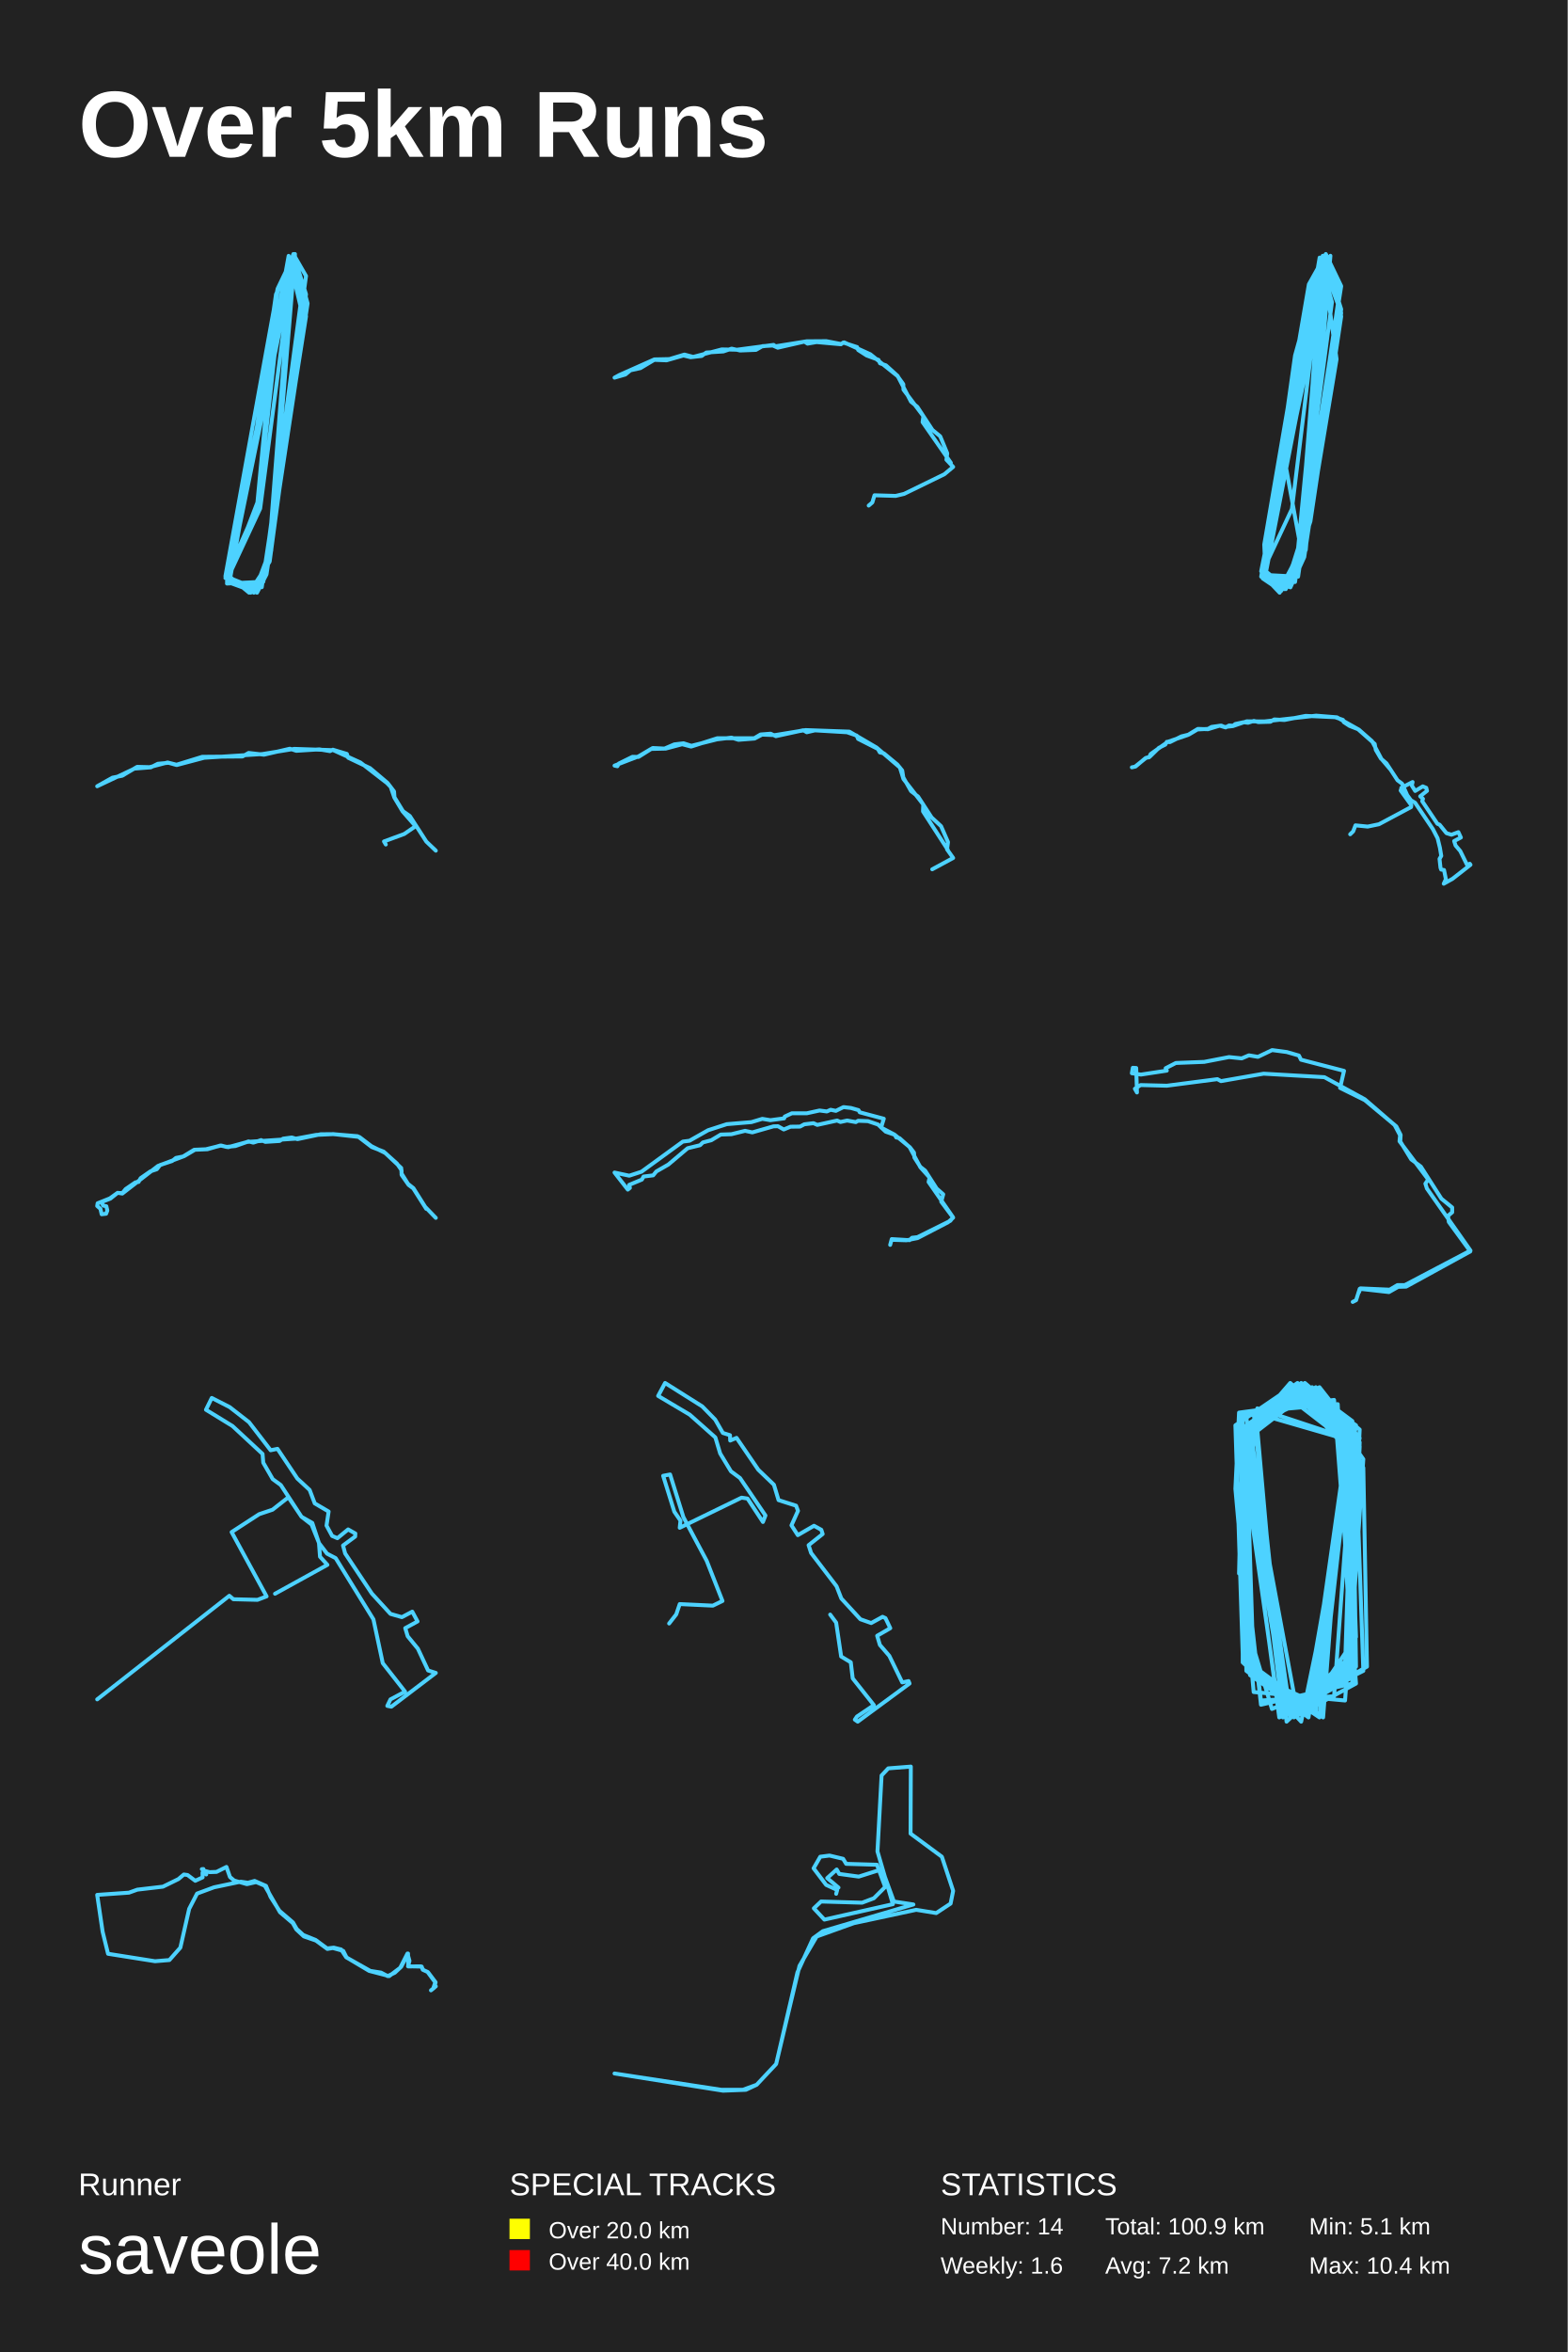
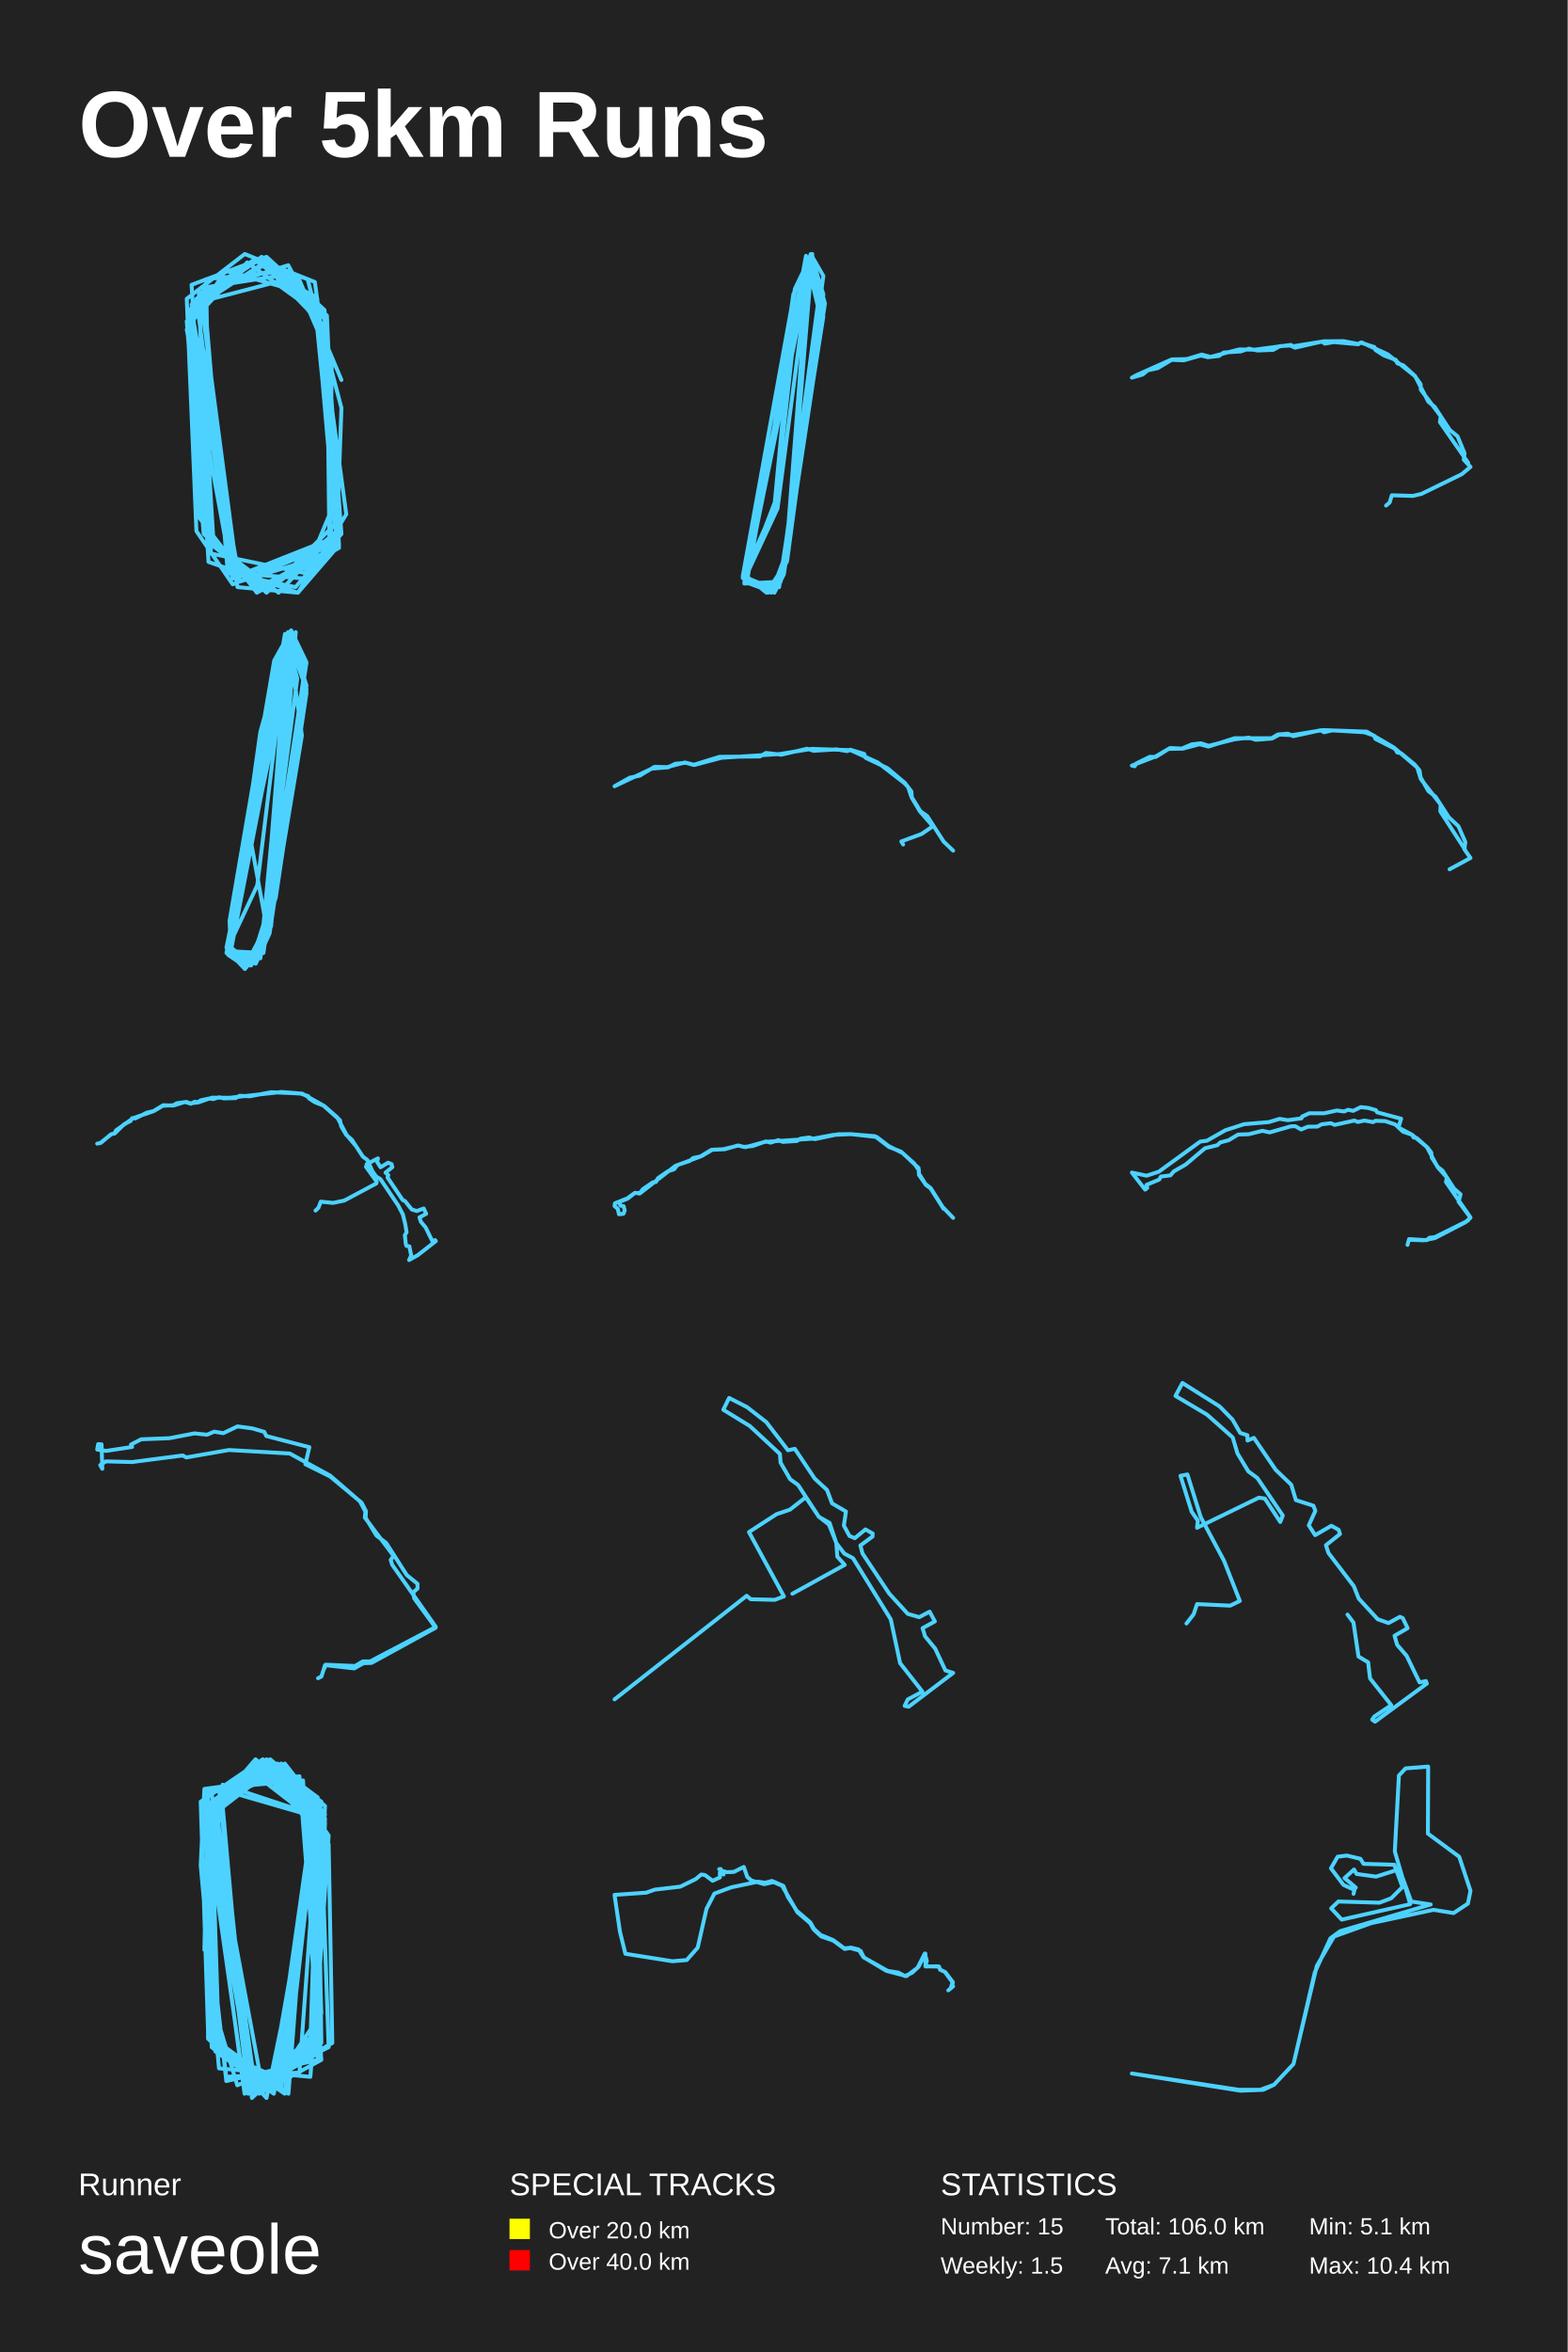
<svg xmlns="http://www.w3.org/2000/svg" baseProfile="full" height="300mm" version="1.1" viewBox="0,0,200,300" width="200mm">
  <defs />
  <rect fill="#222222" height="300" width="200" x="0" y="0" />
  <text fill="#FFFFFF" style="font-size:12px; font-family:Arial; font-weight:bold;" x="10" y="20">Over 5km Runs</text>
  <text fill="#FFFFFF" style="font-size:4px; font-family:Arial" x="10" y="280">Runner</text>
  <text fill="#FFFFFF" style="font-size:9px; font-family:Arial" x="10" y="290">saveole</text>
  <text fill="#FFFFFF" style="font-size:4px; font-family:Arial" x="65" y="280">SPECIAL TRACKS</text>
  <rect fill="yellow" height="2.6" width="2.6" x="65" y="283" />
  <text fill="#FFFFFF" style="font-size:3px; font-family:Arial" x="70" y="285.5">Over 20.0 km</text>
  <rect fill="red" height="2.6" width="2.6" x="65" y="287" />
  <text fill="#FFFFFF" style="font-size:3px; font-family:Arial" x="70" y="289.5">Over 40.0 km</text>
  <text fill="#FFFFFF" style="font-size:4px; font-family:Arial" x="120" y="280">STATISTICS</text>
-   <text fill="#FFFFFF" style="font-size:3px; font-family:Arial" x="120" y="285">Number: 14</text>
-   <text fill="#FFFFFF" style="font-size:3px; font-family:Arial" x="120" y="290">Weekly: 1.6</text>
-   <text fill="#FFFFFF" style="font-size:3px; font-family:Arial" x="141" y="285">Total: 100.9 km</text>
-   <text fill="#FFFFFF" style="font-size:3px; font-family:Arial" x="141" y="290">Avg: 7.2 km</text>
+   <text fill="#FFFFFF" style="font-size:3px; font-family:Arial" x="120" y="285">Number: 15</text>
+   <text fill="#FFFFFF" style="font-size:3px; font-family:Arial" x="120" y="290">Weekly: 1.5</text>
+   <text fill="#FFFFFF" style="font-size:3px; font-family:Arial" x="141" y="285">Total: 106.0 km</text>
+   <text fill="#FFFFFF" style="font-size:3px; font-family:Arial" x="141" y="290">Avg: 7.1 km</text>
  <text fill="#FFFFFF" style="font-size:3px; font-family:Arial" x="167" y="285">Min: 5.1 km</text>
  <text fill="#FFFFFF" style="font-size:3px; font-family:Arial" x="167" y="290">Max: 10.4 km</text>
-   <polyline fill="none" points="37.227,48.513 39.042,35.202 37.428,32.4 36.017,36.37 32.992,63.691 28.958,74.199 32.79,75.6 34.202,71.864 37.227,32.867 28.958,73.265 31.782,75.6 34.403,71.63 38.84,38.705 37.428,32.634 35.412,36.837 28.757,73.498 32.588,75.133 34.605,69.762 38.638,40.34 36.823,32.634 29.362,73.732 32.588,75.366 34.605,70.229 37.428,32.634 33.193,64.858 29.16,73.498 31.983,75.6 34.403,71.63 37.63,32.634 29.16,73.965 33.395,74.899 39.042,37.537 37.428,32.4 28.757,73.498 32.79,75.133 34.403,70.463 37.63,32.4 28.958,74.199 32.79,75.6 34,73.265 39.243,38.705 37.63,32.867 35.412,37.07 32.79,64.625 28.757,73.732 32.387,75.6 34,72.331 39.042,40.34 37.428,32.867 28.958,74.432 33.597,74.199 38.638,36.603 37.428,32.867 35.21,37.537 32.588,55.751" stroke="#4DD2FF" stroke-linecap="round" stroke-linejoin="round" stroke-width="0.5" />
-   <polyline fill="none" points="121.308,59.034 117.699,53.841 117.802,53.085 115.259,49.702 115.242,49.006 114.486,47.951 111.032,45.185 107.698,43.673 107.269,43.872 105.413,43.514 102.904,43.533 98.935,44.17 98.694,43.991 94.003,44.608 92.078,44.568 88.435,45.523 87.318,45.225 85.394,45.802 83.486,45.842 79.019,47.832 78.4,48.17 79.775,47.772 80.428,47.235 81.699,46.956 83.469,45.901 85.033,45.961 87.198,45.344 88.109,45.563 89.518,45.404 90.102,44.966 92.284,44.827 93.333,44.469 94.415,44.708 96.443,44.628 97.268,44.15 98.591,44.071 99.227,44.349 102.629,43.573 103.024,43.832 104.176,43.633 107.286,43.912 107.578,43.693 109.348,44.27 109.485,44.648 110.568,45.344 112.08,45.901 112.269,46.339 113.025,46.598 114.52,47.951 116.221,51.234 117.029,51.891 118.954,54.836 119.95,55.652 120.844,57.821 120.741,58.637 121.6,59.552 120.483,60.487 115.345,62.994 114.263,63.253 111.565,63.173 111.29,64.088 110.826,64.486" stroke="#4DD2FF" stroke-linecap="round" stroke-linejoin="round" stroke-width="0.5" />
-   <polyline fill="none" points="169.338,36.493 168.553,32.855 167.375,36.493 160.895,73.554 164.036,74.691 165.804,69.688 169.927,38.539 168.356,32.855 161.484,72.872 163.447,74.918 165.607,70.825 169.142,33.082 161.091,73.781 163.447,75.373 165.804,70.825 168.749,33.082 161.091,73.326 163.251,75.6 166,70.371 168.749,33.082 161.484,72.872 164.036,74.918 166.393,69.461 169.338,32.855 161.484,73.099 163.84,74.918 166,70.371 168.945,32.855 161.287,72.872 163.84,74.918 165.804,70.598 168.945,33.082 161.484,72.872 164.036,74.918 165.607,69.916 169.142,33.082 161.287,72.872 163.644,75.145 166,69.461 168.553,33.309 161.287,73.326 163.84,75.145 165.607,71.962 168.749,32.855 164.822,64.914 161.091,72.872 163.447,75.373 165.804,71.053 169.142,32.855 164.036,59.457 166.196,71.28 164.625,74.918 161.091,73.554 168.553,33.082 171.105,39.903 166.393,71.053 164.625,74.918 161.287,72.872 168.749,32.855 170.516,45.815 166.393,70.598 164.036,75.145 160.895,72.872 168.945,32.627 171.105,39.448 166.196,70.825 163.84,74.918 161.091,73.326 169.731,32.627 166.589,70.143 163.84,75.145 161.091,73.326 169.142,32.627 171.105,40.358 167.178,66.505 164.429,74.691 161.484,74.008 161.287,69.461 166.982,36.265 169.142,32.4 171.105,36.493 165.215,74.236 161.287,73.326 165.215,45.36 168.749,32.627 170.909,37.175 165.607,73.554 161.287,73.326 164.036,56.729" stroke="#4DD2FF" stroke-linecap="round" stroke-linejoin="round" stroke-width="0.5" />
-   <polyline fill="none" points="49.22,107.717 48.988,107.325 51.572,106.375 53.016,105.385 51.358,103.486 50.307,101.732 49.844,100.37 49.362,99.874 45.976,97.253 42.519,95.685 37.547,95.52 33.465,96.18 26.051,96.655 22.541,97.584 21.507,97.295 20.135,97.419 19.244,97.873 17.158,98.038 12.4,100.287 14.343,99.193 15.59,98.946 17.497,97.811 19.083,97.852 21.382,97.253 22.523,97.542 25.802,96.531 30.935,96.49 31.719,96.036 33.679,96.263 36.976,95.499 37.796,95.767 40.737,95.582 42.091,95.809 42.465,95.623 44.248,96.16 44.426,96.655 47.206,97.976 49.434,99.854 50.271,100.948 50.325,101.691 51.412,103.465 52.285,104.084 54.388,107.345 55.6,108.501" stroke="#4DD2FF" stroke-linecap="round" stroke-linejoin="round" stroke-width="0.5" />
-   <polyline fill="none" points="120.907,108.371 117.753,103.495 117.788,102.612 115.258,99.361 114.807,97.897 111.827,95.348 108.361,93.321 102.781,93.121 98.865,93.763 97.219,93.703 96.266,94.204 94.204,94.365 93.32,94.084 91.483,94.305 88.208,95.127 87.203,94.806 86.025,94.947 84.76,95.489 83.061,95.529 81.467,96.472 78.4,97.656 78.764,97.736 78.937,97.395 80.687,96.532 81.45,96.552 83.269,95.408 84.916,95.489 87.03,94.927 88.173,95.228 91.5,94.164 96.214,94.164 97.028,93.683 98.31,93.582 98.986,93.903 102.487,93.141 102.92,93.402 103.96,93.161 108.066,93.402 109.297,93.823 109.47,94.244 112.0,95.529 112.243,95.97 112.762,96.091 114.478,97.515 115.102,98.278 115.24,99.161 116.228,100.907 117.129,101.609 118.845,104.258 120.058,105.381 120.942,107.408 120.82,108.331 121.6,109.435 118.931,110.879" stroke="#4DD2FF" stroke-linecap="round" stroke-linejoin="round" stroke-width="0.5" />
-   <polyline fill="none" points="177.331,98.086 176.226,96.779 175.036,94.534 173.368,93.071 170.558,91.494 167.908,91.281 161.307,92.02 159.049,92.005 157.283,92.616 156.228,92.73 155.798,92.545 154.571,92.716 154.117,92.972 152.768,93.043 151.663,93.696 150.731,93.923 149.246,94.662 148.854,94.62 148.67,94.975 147.848,95.387 146.67,96.538 146.142,96.694 144.866,97.774 144.4,97.873 144.805,97.788 146.228,96.651 146.596,96.595 146.793,96.182 149.013,94.605 151.528,93.753 152.817,92.972 154.105,93.014 155.602,92.559 156.363,92.787 156.804,92.531 157.32,92.574 157.589,92.346 158.645,92.119 159.221,92.19 159.97,91.949 160.534,92.105 162.08,92.062 162.558,91.764 163.871,91.835 166.571,91.309 170.325,91.48 171.331,91.821 171.429,92.105 172.165,92.588 173.257,93.014 175.38,94.89 175.515,95.643 176.165,96.751 176.877,97.362 178.288,99.521 178.877,99.962 179.527,101.425 180.005,102.079 180.533,102.391 182.803,105.758 183.404,106.923 183.698,108.131 183.87,109.168 183.649,109.551 183.772,110.674 183.858,110.915 184.226,110.972 184.459,112.137 184.189,112.719 185.306,112.094 187.6,110.304 187.514,110.176 187.158,110.304 186.299,108.557 185.698,107.847 185.514,107.278 186.373,106.824 186.054,106.142 185.171,106.468 184.533,106.27 183.662,105.19 183.379,105.076 181.441,102.192 181.539,101.894 181.183,101.567 182.054,100.871 181.956,100.487 181.514,100.303 180.545,100.885 180.116,100.203 180.214,99.749 178.778,100.487 178.926,100.601 178.791,100.558 178.693,100.828 180.054,102.718 180.018,102.945 175.92,105.133 174.484,105.431 172.926,105.275 172.632,106.042 172.251,106.412" stroke="#4DD2FF" stroke-linecap="round" stroke-linejoin="round" stroke-width="0.5" />
-   <polyline fill="none" points="54.376,154.187 52.725,151.582 52.127,151.137 51.23,149.852 51.23,149.258 50.632,148.401 48.939,146.885 47.43,146.308 45.622,144.923 42.476,144.66 40.327,144.758 37.736,145.236 31.573,145.649 29.111,146.324 28.114,146.11 26.463,146.588 24.869,146.654 23.502,147.462 20.157,148.714 15.603,152.242 15.005,152.143 14.023,152.852 12.457,153.478 12.4,153.824 12.813,154.187 12.969,154.879 13.539,154.813 13.695,154.401 13.567,153.857 13.169,153.775 12.927,153.33 14.08,152.885 14.991,152.159 15.617,152.176 16.03,151.665 17.282,150.808 17.681,150.758 17.937,150.28 19.19,149.407 20.001,149.143 20.428,148.599 21.965,148.088 22.449,147.692 23.36,147.511 24.769,146.654 26.264,146.588 28.214,146.11 28.883,146.291 30.036,146.176 31.715,145.583 32.313,145.747 33.31,145.418 33.851,145.649 35.672,145.533 36.114,145.236 37.224,145.088 37.95,145.302 40.911,144.676 42.562,144.66 45.85,145.022 47.387,146.193 49.152,147.066 51.187,148.978 51.23,149.687 52.056,151.006 52.739,151.549 54.248,153.939 55.6,155.34" stroke="#4DD2FF" stroke-linecap="round" stroke-linejoin="round" stroke-width="0.5" />
-   <polyline fill="none" points="113.565,158.788 113.765,158.047 116.043,158.186 116.35,157.877 117.043,157.8 121.24,155.717 121.587,155.27 118.469,150.764 118.589,150.193 117.416,148.882 116.043,146.32 114.751,145.163 114.338,145.086 114.151,144.746 112.992,144.345 112.019,143.435 110.727,143.002 109.474,142.956 109.181,143.126 108.075,142.925 107.222,143.111 106.796,142.925 104.264,143.481 103.784,143.265 102.612,143.404 102.065,143.697 100.853,143.712 99.987,144.067 99.254,143.651 98.681,143.666 95.976,144.438 95.056,144.237 93.311,144.669 91.952,144.715 90.739,145.441 89.673,145.718 89.313,146.073 87.728,146.459 85.262,148.542 83.73,149.422 83.33,149.915 82.104,150.07 81.891,150.455 80.266,151.134 80.359,151.52 80.092,151.736 78.4,149.56 80.279,149.962 81.838,149.452 87.115,145.61 87.967,145.502 90.339,144.16 92.724,143.388 95.869,143.126 97.255,142.709 98.281,142.879 100.04,142.648 100.12,142.416 101.026,141.999 102.932,141.999 104.557,141.645 105.49,141.768 105.97,141.552 106.636,141.691 107.609,141.212 108.555,141.321 109.527,141.598 109.687,141.876 112.752,142.694 112.406,143.82 114.111,144.715 116.083,146.336 116.603,147.014 116.656,147.647 117.416,148.835 118.029,149.314 119.495,151.597 120.334,152.338 120.081,153.279 121.6,155.316 120.947,155.902 117.056,157.923 115.644,158.201 113.738,158.139" stroke="#4DD2FF" stroke-linecap="round" stroke-linejoin="round" stroke-width="0.5" />
-   <polyline fill="none" points="173.369,164.835 173.561,164.333 177.294,164.5 178.281,163.914 179.22,163.914 187.6,159.509 182.037,151.59 181.845,150.976 182.206,150.447 178.546,145.567 178.618,144.814 177.92,143.503 174.115,140.213 168.962,137.396 161.208,136.95 155.766,137.898 155.308,137.647 148.855,138.484 145.508,138.4 144.785,138.874 145.05,139.348 144.954,136.225 144.52,136.197 144.4,136.894 145.556,137.062 148.855,136.56 148.71,136.253 150.011,135.584 153.623,135.444 156.801,134.831 158.415,134.998 159.33,134.608 160.486,134.803 162.292,133.939 164.17,134.19 165.711,134.636 165.976,135.166 171.466,136.588 170.961,138.763 174.115,140.324 178.136,143.671 178.69,144.758 178.642,145.595 180.039,147.881 181.267,148.801 183.892,152.9 185.264,154.016 185.264,154.629 184.734,155.075 184.831,155.856 187.576,159.62 179.389,164.11 178.377,164.138 177.197,164.807 173.465,164.388 173.007,165.838 172.574,166.061" stroke="#4DD2FF" stroke-linecap="round" stroke-linejoin="round" stroke-width="0.5" />
-   <polyline fill="none" points="12.4,216.756 29.259,203.543 29.774,203.984 32.845,204.062 34.011,203.621 29.55,195.418 33.07,193.133 34.773,192.562 36.791,190.979 38.472,193.471 39.84,194.25 40.692,196.82 41.723,198.169 42.822,198.741 47.642,206.554 48.83,212.135 51.677,215.769 49.816,216.756 49.413,217.586 49.928,217.69 55.6,213.381 54.614,213.07 53.313,210.292 52.013,208.709 51.699,207.67 53.269,206.814 52.596,205.568 51.273,206.269 49.816,205.853 47.44,203.257 44.032,198.144 43.763,197.131 45.31,195.989 45.332,195.6 44.413,195.08 43.046,196.197 42.373,195.911 41.656,194.587 41.925,192.796 40.154,191.758 39.504,190.044 37.934,188.59 35.401,184.8 34.527,184.982 31.769,181.399 29.303,179.478 27.017,178.31 26.277,179.816 29.662,181.893 33.496,185.449 33.585,186.566 34.796,188.668 35.827,189.421 38.45,193.445 39.75,194.457 40.692,196.794 40.826,198.559 41.768,199.597 35.087,203.283" stroke="#4DD2FF" stroke-linecap="round" stroke-linejoin="round" stroke-width="0.5" />
-   <polyline fill="none" points="105.911,205.941 106.673,206.965 107.312,211.291 108.54,212.031 108.786,214.079 111.49,217.494 109.327,218.946 109.057,219.344 109.425,219.6 116.036,214.734 115.913,214.421 115.102,214.592 113.456,211.205 112.251,209.811 111.907,208.644 113.579,207.677 112.964,206.396 112.596,206.225 111.146,207.022 109.769,206.538 107.336,203.892 106.722,202.326 103.478,198.086 103.158,197.09 104.952,195.667 104.78,195.127 103.846,194.614 101.782,195.81 100.971,194.557 101.806,192.708 101.561,192.053 99.324,191.341 98.734,189.378 96.744,187.471 93.966,183.401 93.155,183.743 93.131,183.06 92.221,182.775 91.238,181.068 89.592,179.388 84.848,176.4 83.964,178.051 87.994,180.441 91.263,183.344 91.877,185.393 93.254,187.67 94.409,188.524 97.653,193.305 97.333,194.13 95.367,191.142 94.605,191.028 86.716,194.87 86.815,193.96 86.028,192.821 84.603,188.239 85.487,188.069 87.183,193.504 90.157,199.082 92.172,204.205 90.943,204.802 86.716,204.603 86.274,205.912 85.365,207.079" stroke="#4DD2FF" stroke-linecap="round" stroke-linejoin="round" stroke-width="0.5" />
-   <polyline fill="none" points="159.937,209.34 160.87,216.9 170.197,216.36 172.529,184.5 164.135,178.02 159.005,183.42 165.534,218.52 172.063,211.5 172.063,183.96 165.067,177.48 159.005,181.8 158.538,212.04 165.534,218.52 172.529,212.58 172.995,183.96 159.937,180.18 164.135,219.6 171.596,212.58 172.529,183.42 166.466,177.48 159.005,182.34 159.471,213.66 166.466,218.52 172.529,183.96 166.466,176.94 159.005,181.8 164.135,218.52 172.063,214.2 173.928,186.12 166.466,177.48 159.471,181.8 164.601,219.06 172.995,212.58 172.529,181.26 166,176.4 158.538,183.42 159.471,212.58 166,219.6 173.462,183.42 167.865,176.94 160.404,182.34 163.668,219.06 172.529,212.04 172.995,182.88 168.332,176.94 158.538,182.34 158.538,212.04 166.466,218.52 172.995,208.8 172.063,182.88 164.601,176.4 158.538,183.42 159.005,213.12 166.933,219.06 172.995,181.8 166,176.94 158.538,182.34 159.471,212.58 166.933,218.52 172.063,182.34 165.067,176.94 158.538,182.34 159.937,212.58 167.865,218.52 172.063,181.8 165.067,177.48 159.005,183.96 159.937,213.12 167.399,217.98 172.063,181.8 165.067,176.94 159.005,183.96 158.538,211.5 168.798,219.06 171.596,182.34 165.534,176.94 158.072,182.88 164.135,218.52 171.596,213.12 172.529,185.58 165.067,177.48 158.072,182.88 159.471,213.12 168.332,219.06 172.529,181.8 164.135,176.94 158.072,183.96 159.937,213.66 168.332,217.44 172.529,181.8 166.466,176.4 159.471,182.34 159.005,212.04 166,218.52 172.063,213.12 173.462,182.34 166.466,176.4 158.538,183.42 164.135,218.52 172.063,213.66 172.995,183.96 167.399,177.48 159.005,180.72 163.668,218.52 172.063,213.66 172.995,185.04 167.399,177.48 159.005,182.88 158.538,212.04 165.067,217.98 172.529,212.04 172.995,185.58 166.933,177.48 158.538,183.96 164.135,218.52 172.063,211.5 172.529,185.58 167.865,178.02 158.538,182.34 164.601,218.52 172.063,214.2 173.462,184.5 167.399,176.94 159.005,181.8 164.601,218.52 172.529,213.12 172.529,183.96 165.534,177.48 159.471,182.34 164.601,218.52 172.529,212.04 173.462,183.96 160.404,179.64 158.072,200.7 158.538,180.72 168.332,178.56 172.995,186.12 173.928,213.12 163.202,218.52 158.072,182.34 168.332,177.48 173.928,187.2 174.394,212.58 163.202,219.06 158.072,180.72 167.865,177.48 173.928,186.12 171.596,216.9 159.937,215.82 157.606,189.9 158.072,180.18 170.197,178.56 172.995,214.74 165.067,219.06 158.538,210.96 157.606,181.8 165.534,176.4 172.995,186.66 172.529,213.66 162.269,217.98 158.538,205.56 158.538,180.18 170.664,179.1 172.529,214.74 160.87,217.44 159.005,200.7" stroke="#4DD2FF" stroke-linecap="round" stroke-linejoin="round" stroke-width="0.5" />
-   <polyline fill="none" points="25.95,238.396 25.748,238.412 26.036,238.612 26.742,238.795 27.622,238.762 28.89,238.129 29.337,239.412 29.87,239.862 31.499,240.328 32.681,240.061 33.777,240.528 35.723,243.91 37.351,245.292 37.798,246.092 38.764,246.991 40.306,247.524 41.762,248.59 42.468,248.474 43.795,248.84 44.213,249.673 47.095,251.389 49.647,252.055 51.059,250.989 51.982,249.174 52.241,250.106 52.054,250.806 53.798,250.839 53.928,251.239 54.591,251.539 55.571,252.838 55.398,253.538 54.98,253.871 55.6,253.355 55.312,253.504 55.528,252.855 54.548,251.522 54.029,251.289 53.697,250.806 52.083,250.823 52.054,249.174 51.189,250.856 50.368,251.622 49.459,252.055 48.609,251.606 47.24,251.389 44.169,249.657 43.521,248.657 42.584,248.424 41.733,248.524 40.263,247.441 38.692,246.808 37.856,246.042 37.38,245.209 35.65,243.726 34.512,241.944 33.935,240.545 32.479,239.912 31.629,240.145 30.706,240.011 27.305,240.728 25.142,241.527 24.133,243.476 23.009,248.424 21.611,250.006 19.78,250.156 13.784,249.207 13.092,246.392 12.4,241.694 16.45,241.411 17.517,241.028 20.789,240.645 22.764,239.678 23.456,239.095 23.932,239.162 24.912,239.895 25.849,239.462 25.834,238.862 26.252,238.895 26.31,239.095" stroke="#4DD2FF" stroke-linecap="round" stroke-linejoin="round" stroke-width="0.5" />
-   <polyline fill="none" points="106.971,240.762 105.531,239.552 106.742,238.455 107.069,239.022 109.556,239.363 112.535,238.417 114.04,242.54 116.527,242.918 104.975,246.322 103.731,247.23 101.735,251.579 99.018,263.266 96.531,265.914 94.764,266.557 92.047,266.557 78.4,264.476 92.244,266.67 95.156,266.557 96.531,265.914 99.018,263.266 101.996,250.747 104.189,247.003 108.935,245.301 116.887,243.599 119.44,244.015 121.273,242.805 121.6,241.178 120.16,236.828 116.167,233.878 116.2,225.33 113.32,225.557 112.469,226.465 111.945,236.148 113.909,242.88 105.171,244.847 103.829,243.41 104.745,242.54 109.982,242.691 111.487,242.124 112.927,240.686 111.88,237.85 107.953,237.736 107.56,237.093 105.825,236.677 104.647,236.828 103.796,238.304 105.4,240.422 106.807,241.065 106.676,241.556" stroke="#4DD2FF" stroke-linecap="round" stroke-linejoin="round" stroke-width="0.5" />
+   <polyline fill="none" points="43.558,48.466 38.008,35.256 25.675,38.469 30.3,73.458 42.017,68.817 41.708,42.397 36.775,34.542 26.292,35.613 26.908,70.602 38.933,73.101 42.942,63.461 40.167,37.755 28.758,34.542 23.825,42.04 29.683,73.815 42.942,69.174 43.558,52.036 39.242,35.613 32.458,33.114 25.058,38.112 29.683,73.101 39.242,73.815 42.942,69.174 40.475,40.969 34.308,33.471 25.367,38.469 27.217,68.817 32.767,75.243 42.017,70.959 42.325,46.324 37.392,34.899 25.983,36.684 29.067,73.101 37.7,74.886 43.558,68.103 41.708,43.111 36.775,33.828 25.367,37.398 26.6,68.103 33.075,74.886 43.25,69.531 41.708,42.397 34.308,33.114 24.442,39.541 30.608,74.172 42.325,70.602 41.4,41.683 33.075,33.114 24.442,38.826 26.908,68.817 34.308,75.243 42.942,68.46 41.4,40.255 33.075,33.114 24.442,38.826 26.6,69.174 34.308,75.243 42.942,66.674 40.167,38.826 32.458,33.114 23.825,40.969 25.983,68.103 34.0,75.6 42.942,67.745 41.4,40.612 31.533,33.471 24.133,41.326 26.6,68.817 35.542,75.6 42.942,67.745 40.475,38.112 32.458,33.114 24.133,40.255 30.3,74.886 38.008,75.6 43.25,69.531 41.4,39.541 34.0,32.757 24.442,36.327 26.6,71.673 38.008,75.6 44.175,65.603 40.167,35.97 31.225,32.4 23.825,38.112 25.058,67.745 29.683,74.529 42.942,69.174 41.708,40.255 33.383,32.757 24.133,39.541 25.367,65.96 32.767,75.6 43.25,69.888 42.017,46.324" stroke="#4DD2FF" stroke-linecap="round" stroke-linejoin="round" stroke-width="0.5" />
+   <polyline fill="none" points="103.227,48.513 105.042,35.202 103.428,32.4 102.017,36.37 98.992,63.691 94.958,74.199 98.79,75.6 100.202,71.864 103.227,32.867 94.958,73.265 97.782,75.6 100.403,71.63 104.84,38.705 103.428,32.634 101.412,36.837 94.757,73.498 98.588,75.133 100.605,69.762 104.638,40.34 102.823,32.634 95.362,73.732 98.588,75.366 100.605,70.229 103.428,32.634 99.193,64.858 95.16,73.498 97.983,75.6 100.403,71.63 103.63,32.634 95.16,73.965 99.395,74.899 105.042,37.537 103.428,32.4 94.757,73.498 98.79,75.133 100.403,70.463 103.63,32.4 94.958,74.199 98.79,75.6 100,73.265 105.243,38.705 103.63,32.867 101.412,37.07 98.79,64.625 94.757,73.732 98.387,75.6 100,72.331 105.042,40.34 103.428,32.867 94.958,74.432 99.597,74.199 104.638,36.603 103.428,32.867 101.21,37.537 98.588,55.751" stroke="#4DD2FF" stroke-linecap="round" stroke-linejoin="round" stroke-width="0.5" />
+   <polyline fill="none" points="187.308,59.034 183.699,53.841 183.802,53.085 181.259,49.702 181.242,49.006 180.486,47.951 177.032,45.185 173.698,43.673 173.269,43.872 171.413,43.514 168.904,43.533 164.935,44.17 164.694,43.991 160.003,44.608 158.078,44.568 154.435,45.523 153.318,45.225 151.394,45.802 149.486,45.842 145.019,47.832 144.4,48.17 145.775,47.772 146.428,47.235 147.699,46.956 149.469,45.901 151.033,45.961 153.198,45.344 154.109,45.563 155.518,45.404 156.102,44.966 158.284,44.827 159.333,44.469 160.415,44.708 162.443,44.628 163.268,44.15 164.591,44.071 165.227,44.349 168.629,43.573 169.024,43.832 170.176,43.633 173.286,43.912 173.578,43.693 175.348,44.27 175.485,44.648 176.568,45.344 178.08,45.901 178.269,46.339 179.025,46.598 180.52,47.951 182.221,51.234 183.029,51.891 184.954,54.836 185.95,55.652 186.844,57.821 186.741,58.637 187.6,59.552 186.483,60.487 181.345,62.994 180.263,63.253 177.565,63.173 177.29,64.088 176.826,64.486" stroke="#4DD2FF" stroke-linecap="round" stroke-linejoin="round" stroke-width="0.5" />
+   <polyline fill="none" points="37.338,84.493 36.553,80.855 35.375,84.493 28.895,121.554 32.036,122.691 33.804,117.688 37.927,86.539 36.356,80.855 29.484,120.872 31.447,122.918 33.607,118.825 37.142,81.082 29.091,121.781 31.447,123.373 33.804,118.825 36.749,81.082 29.091,121.326 31.251,123.6 34,118.371 36.749,81.082 29.484,120.872 32.036,122.918 34.393,117.461 37.338,80.855 29.484,121.099 31.84,122.918 34,118.371 36.945,80.855 29.287,120.872 31.84,122.918 33.804,118.598 36.945,81.082 29.484,120.872 32.036,122.918 33.607,117.916 37.142,81.082 29.287,120.872 31.644,123.145 34,117.461 36.553,81.309 29.287,121.326 31.84,123.145 33.607,119.962 36.749,80.855 32.822,112.914 29.091,120.872 31.447,123.373 33.804,119.053 37.142,80.855 32.036,107.457 34.196,119.28 32.625,122.918 29.091,121.554 36.553,81.082 39.105,87.903 34.393,119.053 32.625,122.918 29.287,120.872 36.749,80.855 38.516,93.815 34.393,118.598 32.036,123.145 28.895,120.872 36.945,80.627 39.105,87.448 34.196,118.825 31.84,122.918 29.091,121.326 37.731,80.627 34.589,118.143 31.84,123.145 29.091,121.326 37.142,80.627 39.105,88.358 35.178,114.505 32.429,122.691 29.484,122.008 29.287,117.461 34.982,84.265 37.142,80.4 39.105,84.493 33.215,122.236 29.287,121.326 33.215,93.36 36.749,80.627 38.909,85.175 33.607,121.554 29.287,121.326 32.036,104.729" stroke="#4DD2FF" stroke-linecap="round" stroke-linejoin="round" stroke-width="0.5" />
+   <polyline fill="none" points="115.22,107.717 114.988,107.325 117.572,106.375 119.016,105.385 117.358,103.486 116.307,101.732 115.844,100.37 115.362,99.874 111.976,97.253 108.519,95.685 103.547,95.52 99.465,96.18 92.051,96.655 88.541,97.584 87.507,97.295 86.135,97.419 85.244,97.873 83.158,98.038 78.4,100.287 80.343,99.193 81.59,98.946 83.497,97.811 85.083,97.852 87.382,97.253 88.523,97.542 91.802,96.531 96.935,96.49 97.719,96.036 99.679,96.263 102.976,95.499 103.796,95.767 106.737,95.582 108.091,95.809 108.465,95.623 110.248,96.16 110.426,96.655 113.206,97.976 115.434,99.854 116.271,100.948 116.325,101.691 117.412,103.465 118.285,104.084 120.388,107.345 121.6,108.501" stroke="#4DD2FF" stroke-linecap="round" stroke-linejoin="round" stroke-width="0.5" />
+   <polyline fill="none" points="186.907,108.371 183.753,103.495 183.788,102.612 181.258,99.361 180.807,97.897 177.827,95.348 174.361,93.321 168.781,93.121 164.865,93.763 163.219,93.703 162.266,94.204 160.204,94.365 159.32,94.084 157.483,94.305 154.208,95.127 153.203,94.806 152.025,94.947 150.76,95.489 149.061,95.529 147.467,96.472 144.4,97.656 144.764,97.736 144.937,97.395 146.687,96.532 147.45,96.552 149.269,95.408 150.916,95.489 153.03,94.927 154.173,95.228 157.5,94.164 162.214,94.164 163.028,93.683 164.31,93.582 164.986,93.903 168.487,93.141 168.92,93.402 169.96,93.161 174.066,93.402 175.297,93.823 175.47,94.244 178.0,95.529 178.243,95.97 178.762,96.091 180.478,97.515 181.102,98.278 181.24,99.161 182.228,100.907 183.129,101.609 184.845,104.258 186.058,105.381 186.942,107.408 186.82,108.331 187.6,109.435 184.931,110.879" stroke="#4DD2FF" stroke-linecap="round" stroke-linejoin="round" stroke-width="0.5" />
+   <polyline fill="none" points="45.331,146.086 44.226,144.779 43.036,142.534 41.368,141.071 38.558,139.494 35.908,139.281 29.307,140.02 27.049,140.005 25.283,140.616 24.228,140.73 23.798,140.545 22.571,140.716 22.117,140.972 20.768,141.043 19.663,141.696 18.731,141.923 17.246,142.662 16.854,142.62 16.67,142.975 15.848,143.387 14.67,144.538 14.142,144.694 12.866,145.774 12.4,145.873 12.805,145.788 14.228,144.651 14.596,144.595 14.793,144.182 17.013,142.605 19.528,141.753 20.817,140.972 22.105,141.014 23.602,140.559 24.363,140.787 24.804,140.531 25.32,140.574 25.589,140.346 26.645,140.119 27.221,140.19 27.97,139.949 28.534,140.105 30.08,140.062 30.558,139.764 31.871,139.835 34.571,139.309 38.325,139.48 39.331,139.821 39.429,140.105 40.165,140.588 41.257,141.014 43.38,142.89 43.515,143.643 44.165,144.751 44.877,145.362 46.288,147.521 46.877,147.962 47.527,149.425 48.005,150.079 48.533,150.391 50.803,153.758 51.404,154.923 51.698,156.131 51.87,157.168 51.649,157.551 51.772,158.674 51.858,158.915 52.226,158.972 52.459,160.137 52.189,160.719 53.306,160.094 55.6,158.304 55.514,158.176 55.158,158.304 54.299,156.557 53.698,155.847 53.514,155.278 54.373,154.824 54.054,154.142 53.171,154.468 52.533,154.27 51.662,153.19 51.379,153.076 49.441,150.192 49.539,149.894 49.183,149.567 50.054,148.871 49.956,148.487 49.514,148.303 48.545,148.885 48.116,148.203 48.214,147.749 46.778,148.487 46.926,148.601 46.791,148.558 46.693,148.828 48.054,150.718 48.018,150.945 43.92,153.133 42.484,153.431 40.926,153.275 40.632,154.042 40.251,154.412" stroke="#4DD2FF" stroke-linecap="round" stroke-linejoin="round" stroke-width="0.5" />
+   <polyline fill="none" points="120.376,154.187 118.725,151.582 118.127,151.137 117.23,149.852 117.23,149.258 116.632,148.401 114.939,146.885 113.43,146.308 111.622,144.923 108.476,144.66 106.327,144.758 103.736,145.236 97.573,145.649 95.111,146.324 94.114,146.11 92.463,146.588 90.869,146.654 89.502,147.462 86.157,148.714 81.603,152.242 81.005,152.143 80.023,152.852 78.457,153.478 78.4,153.824 78.813,154.187 78.969,154.879 79.539,154.813 79.695,154.401 79.567,153.857 79.169,153.775 78.927,153.33 80.08,152.885 80.991,152.159 81.617,152.176 82.03,151.665 83.282,150.808 83.681,150.758 83.937,150.28 85.19,149.407 86.001,149.143 86.428,148.599 87.965,148.088 88.449,147.692 89.36,147.511 90.769,146.654 92.264,146.588 94.214,146.11 94.883,146.291 96.036,146.176 97.715,145.583 98.313,145.747 99.31,145.418 99.851,145.649 101.672,145.533 102.114,145.236 103.224,145.088 103.95,145.302 106.911,144.676 108.562,144.66 111.85,145.022 113.387,146.193 115.152,147.066 117.187,148.978 117.23,149.687 118.056,151.006 118.739,151.549 120.248,153.939 121.6,155.34" stroke="#4DD2FF" stroke-linecap="round" stroke-linejoin="round" stroke-width="0.5" />
+   <polyline fill="none" points="179.565,158.788 179.765,158.047 182.043,158.186 182.35,157.877 183.043,157.8 187.24,155.717 187.587,155.27 184.469,150.764 184.589,150.193 183.416,148.882 182.043,146.32 180.751,145.163 180.338,145.086 180.151,144.746 178.992,144.345 178.019,143.435 176.727,143.002 175.474,142.956 175.181,143.126 174.075,142.925 173.222,143.111 172.796,142.925 170.264,143.481 169.784,143.265 168.612,143.404 168.065,143.697 166.853,143.712 165.987,144.067 165.254,143.651 164.681,143.666 161.976,144.438 161.056,144.237 159.311,144.669 157.952,144.715 156.739,145.441 155.673,145.718 155.313,146.073 153.728,146.459 151.262,148.542 149.73,149.422 149.33,149.915 148.104,150.07 147.891,150.455 146.266,151.134 146.359,151.52 146.092,151.736 144.4,149.56 146.279,149.962 147.838,149.452 153.115,145.61 153.967,145.502 156.339,144.16 158.724,143.388 161.869,143.126 163.255,142.709 164.281,142.879 166.04,142.648 166.12,142.416 167.026,141.999 168.932,141.999 170.557,141.645 171.49,141.768 171.97,141.552 172.636,141.691 173.609,141.212 174.555,141.321 175.527,141.598 175.687,141.876 178.752,142.694 178.406,143.82 180.111,144.715 182.083,146.336 182.603,147.014 182.656,147.647 183.416,148.835 184.029,149.314 185.495,151.597 186.334,152.338 186.081,153.279 187.6,155.316 186.947,155.902 183.056,157.923 181.644,158.201 179.738,158.139" stroke="#4DD2FF" stroke-linecap="round" stroke-linejoin="round" stroke-width="0.5" />
+   <polyline fill="none" points="41.369,212.835 41.561,212.333 45.294,212.5 46.281,211.914 47.22,211.914 55.6,207.509 50.037,199.59 49.845,198.976 50.206,198.447 46.546,193.567 46.618,192.814 45.92,191.503 42.115,188.213 36.962,185.396 29.208,184.95 23.766,185.898 23.308,185.647 16.855,186.484 13.508,186.4 12.785,186.874 13.05,187.348 12.954,184.225 12.52,184.197 12.4,184.894 13.556,185.062 16.855,184.56 16.71,184.253 18.011,183.584 21.623,183.444 24.801,182.831 26.415,182.998 27.33,182.608 28.486,182.803 30.292,181.939 32.17,182.19 33.711,182.636 33.976,183.166 39.466,184.588 38.961,186.763 42.115,188.324 46.136,191.671 46.69,192.758 46.642,193.595 48.039,195.881 49.267,196.801 51.892,200.9 53.264,202.016 53.264,202.629 52.734,203.075 52.831,203.856 55.576,207.62 47.389,212.11 46.377,212.138 45.197,212.807 41.465,212.388 41.007,213.838 40.574,214.061" stroke="#4DD2FF" stroke-linecap="round" stroke-linejoin="round" stroke-width="0.5" />
+   <polyline fill="none" points="78.4,216.756 95.259,203.543 95.774,203.984 98.845,204.062 100.011,203.621 95.55,195.418 99.07,193.133 100.773,192.562 102.791,190.979 104.472,193.471 105.84,194.25 106.692,196.82 107.723,198.169 108.822,198.741 113.642,206.554 114.83,212.135 117.677,215.769 115.816,216.756 115.413,217.586 115.928,217.69 121.6,213.381 120.614,213.07 119.313,210.292 118.013,208.709 117.699,207.67 119.269,206.814 118.596,205.568 117.273,206.269 115.816,205.853 113.44,203.257 110.032,198.144 109.763,197.131 111.31,195.989 111.332,195.6 110.413,195.08 109.046,196.197 108.373,195.911 107.656,194.587 107.925,192.796 106.154,191.758 105.504,190.044 103.934,188.59 101.401,184.8 100.527,184.982 97.769,181.399 95.303,179.478 93.017,178.31 92.277,179.816 95.662,181.893 99.496,185.449 99.585,186.566 100.796,188.668 101.827,189.421 104.45,193.445 105.75,194.457 106.692,196.794 106.826,198.559 107.768,199.597 101.087,203.283" stroke="#4DD2FF" stroke-linecap="round" stroke-linejoin="round" stroke-width="0.5" />
+   <polyline fill="none" points="171.911,205.941 172.673,206.965 173.312,211.291 174.54,212.031 174.786,214.079 177.49,217.494 175.327,218.946 175.057,219.344 175.425,219.6 182.036,214.734 181.913,214.421 181.102,214.592 179.456,211.205 178.251,209.811 177.907,208.644 179.579,207.677 178.964,206.396 178.596,206.225 177.146,207.022 175.769,206.538 173.336,203.892 172.722,202.326 169.478,198.086 169.158,197.09 170.952,195.667 170.78,195.127 169.846,194.614 167.782,195.81 166.971,194.557 167.806,192.708 167.561,192.053 165.324,191.341 164.734,189.378 162.744,187.471 159.966,183.401 159.155,183.743 159.131,183.06 158.221,182.775 157.238,181.068 155.592,179.388 150.848,176.4 149.964,178.051 153.994,180.441 157.263,183.344 157.877,185.393 159.254,187.67 160.409,188.524 163.653,193.305 163.333,194.13 161.367,191.142 160.605,191.028 152.716,194.87 152.815,193.96 152.028,192.821 150.603,188.239 151.487,188.069 153.183,193.504 156.157,199.082 158.172,204.205 156.943,204.802 152.716,204.603 152.274,205.912 151.365,207.079" stroke="#4DD2FF" stroke-linecap="round" stroke-linejoin="round" stroke-width="0.5" />
+   <polyline fill="none" points="27.937,257.34 28.87,264.9 38.197,264.36 40.529,232.5 32.135,226.02 27.005,231.42 33.534,266.52 40.063,259.5 40.063,231.96 33.067,225.48 27.005,229.8 26.538,260.04 33.534,266.52 40.529,260.58 40.995,231.96 27.937,228.18 32.135,267.6 39.596,260.58 40.529,231.42 34.466,225.48 27.005,230.34 27.471,261.66 34.466,266.52 40.529,231.96 34.466,224.94 27.005,229.8 32.135,266.52 40.063,262.2 41.928,234.12 34.466,225.48 27.471,229.8 32.601,267.06 40.995,260.58 40.529,229.26 34,224.4 26.538,231.42 27.471,260.58 34,267.6 41.462,231.42 35.865,224.94 28.404,230.34 31.668,267.06 40.529,260.04 40.995,230.88 36.332,224.94 26.538,230.34 26.538,260.04 34.466,266.52 40.995,256.8 40.063,230.88 32.601,224.4 26.538,231.42 27.005,261.12 34.933,267.06 40.995,229.8 34,224.94 26.538,230.34 27.471,260.58 34.933,266.52 40.063,230.34 33.067,224.94 26.538,230.34 27.937,260.58 35.865,266.52 40.063,229.8 33.067,225.48 27.005,231.96 27.937,261.12 35.399,265.98 40.063,229.8 33.067,224.94 27.005,231.96 26.538,259.5 36.798,267.06 39.596,230.34 33.534,224.94 26.072,230.88 32.135,266.52 39.596,261.12 40.529,233.58 33.067,225.48 26.072,230.88 27.471,261.12 36.332,267.06 40.529,229.8 32.135,224.94 26.072,231.96 27.937,261.66 36.332,265.44 40.529,229.8 34.466,224.4 27.471,230.34 27.005,260.04 34,266.52 40.063,261.12 41.462,230.34 34.466,224.4 26.538,231.42 32.135,266.52 40.063,261.66 40.995,231.96 35.399,225.48 27.005,228.72 31.668,266.52 40.063,261.66 40.995,233.04 35.399,225.48 27.005,230.88 26.538,260.04 33.067,265.98 40.529,260.04 40.995,233.58 34.933,225.48 26.538,231.96 32.135,266.52 40.063,259.5 40.529,233.58 35.865,226.02 26.538,230.34 32.601,266.52 40.063,262.2 41.462,232.5 35.399,224.94 27.005,229.8 32.601,266.52 40.529,261.12 40.529,231.96 33.534,225.48 27.471,230.34 32.601,266.52 40.529,260.04 41.462,231.96 28.404,227.64 26.072,248.7 26.538,228.72 36.332,226.56 40.995,234.12 41.928,261.12 31.202,266.52 26.072,230.34 36.332,225.48 41.928,235.2 42.394,260.58 31.202,267.06 26.072,228.72 35.865,225.48 41.928,234.12 39.596,264.9 27.937,263.82 25.606,237.9 26.072,228.18 38.197,226.56 40.995,262.74 33.067,267.06 26.538,258.96 25.606,229.8 33.534,224.4 40.995,234.66 40.529,261.66 30.269,265.98 26.538,253.56 26.538,228.18 38.664,227.1 40.529,262.74 28.87,265.44 27.005,248.7" stroke="#4DD2FF" stroke-linecap="round" stroke-linejoin="round" stroke-width="0.5" />
+   <polyline fill="none" points="91.95,238.396 91.748,238.412 92.036,238.612 92.742,238.795 93.622,238.762 94.89,238.129 95.337,239.412 95.87,239.862 97.499,240.328 98.681,240.061 99.777,240.528 101.723,243.91 103.351,245.292 103.798,246.092 104.764,246.991 106.306,247.524 107.762,248.59 108.468,248.474 109.795,248.84 110.213,249.673 113.095,251.389 115.647,252.055 117.059,250.989 117.982,249.174 118.241,250.106 118.054,250.806 119.798,250.839 119.928,251.239 120.591,251.539 121.571,252.838 121.398,253.538 120.98,253.871 121.6,253.355 121.312,253.504 121.528,252.855 120.548,251.522 120.029,251.289 119.697,250.806 118.083,250.823 118.054,249.174 117.189,250.856 116.368,251.622 115.459,252.055 114.609,251.606 113.24,251.389 110.169,249.657 109.521,248.657 108.584,248.424 107.733,248.524 106.263,247.441 104.692,246.808 103.856,246.042 103.38,245.209 101.65,243.726 100.512,241.944 99.935,240.545 98.479,239.912 97.629,240.145 96.706,240.011 93.305,240.728 91.142,241.527 90.133,243.476 89.009,248.424 87.611,250.006 85.78,250.156 79.784,249.207 79.092,246.392 78.4,241.694 82.45,241.411 83.517,241.028 86.789,240.645 88.764,239.678 89.456,239.095 89.932,239.162 90.912,239.895 91.849,239.462 91.834,238.862 92.252,238.895 92.31,239.095" stroke="#4DD2FF" stroke-linecap="round" stroke-linejoin="round" stroke-width="0.5" />
+   <polyline fill="none" points="172.971,240.762 171.531,239.552 172.742,238.455 173.069,239.022 175.556,239.363 178.535,238.417 180.04,242.54 182.527,242.918 170.975,246.322 169.731,247.23 167.735,251.579 165.018,263.266 162.531,265.914 160.764,266.557 158.047,266.557 144.4,264.476 158.244,266.67 161.156,266.557 162.531,265.914 165.018,263.266 167.996,250.747 170.189,247.003 174.935,245.301 182.887,243.599 185.44,244.015 187.273,242.805 187.6,241.178 186.16,236.828 182.167,233.878 182.2,225.33 179.32,225.557 178.469,226.465 177.945,236.148 179.909,242.88 171.171,244.847 169.829,243.41 170.745,242.54 175.982,242.691 177.487,242.124 178.927,240.686 177.88,237.85 173.953,237.736 173.56,237.093 171.825,236.677 170.647,236.828 169.796,238.304 171.4,240.422 172.807,241.065 172.676,241.556" stroke="#4DD2FF" stroke-linecap="round" stroke-linejoin="round" stroke-width="0.5" />
</svg>
